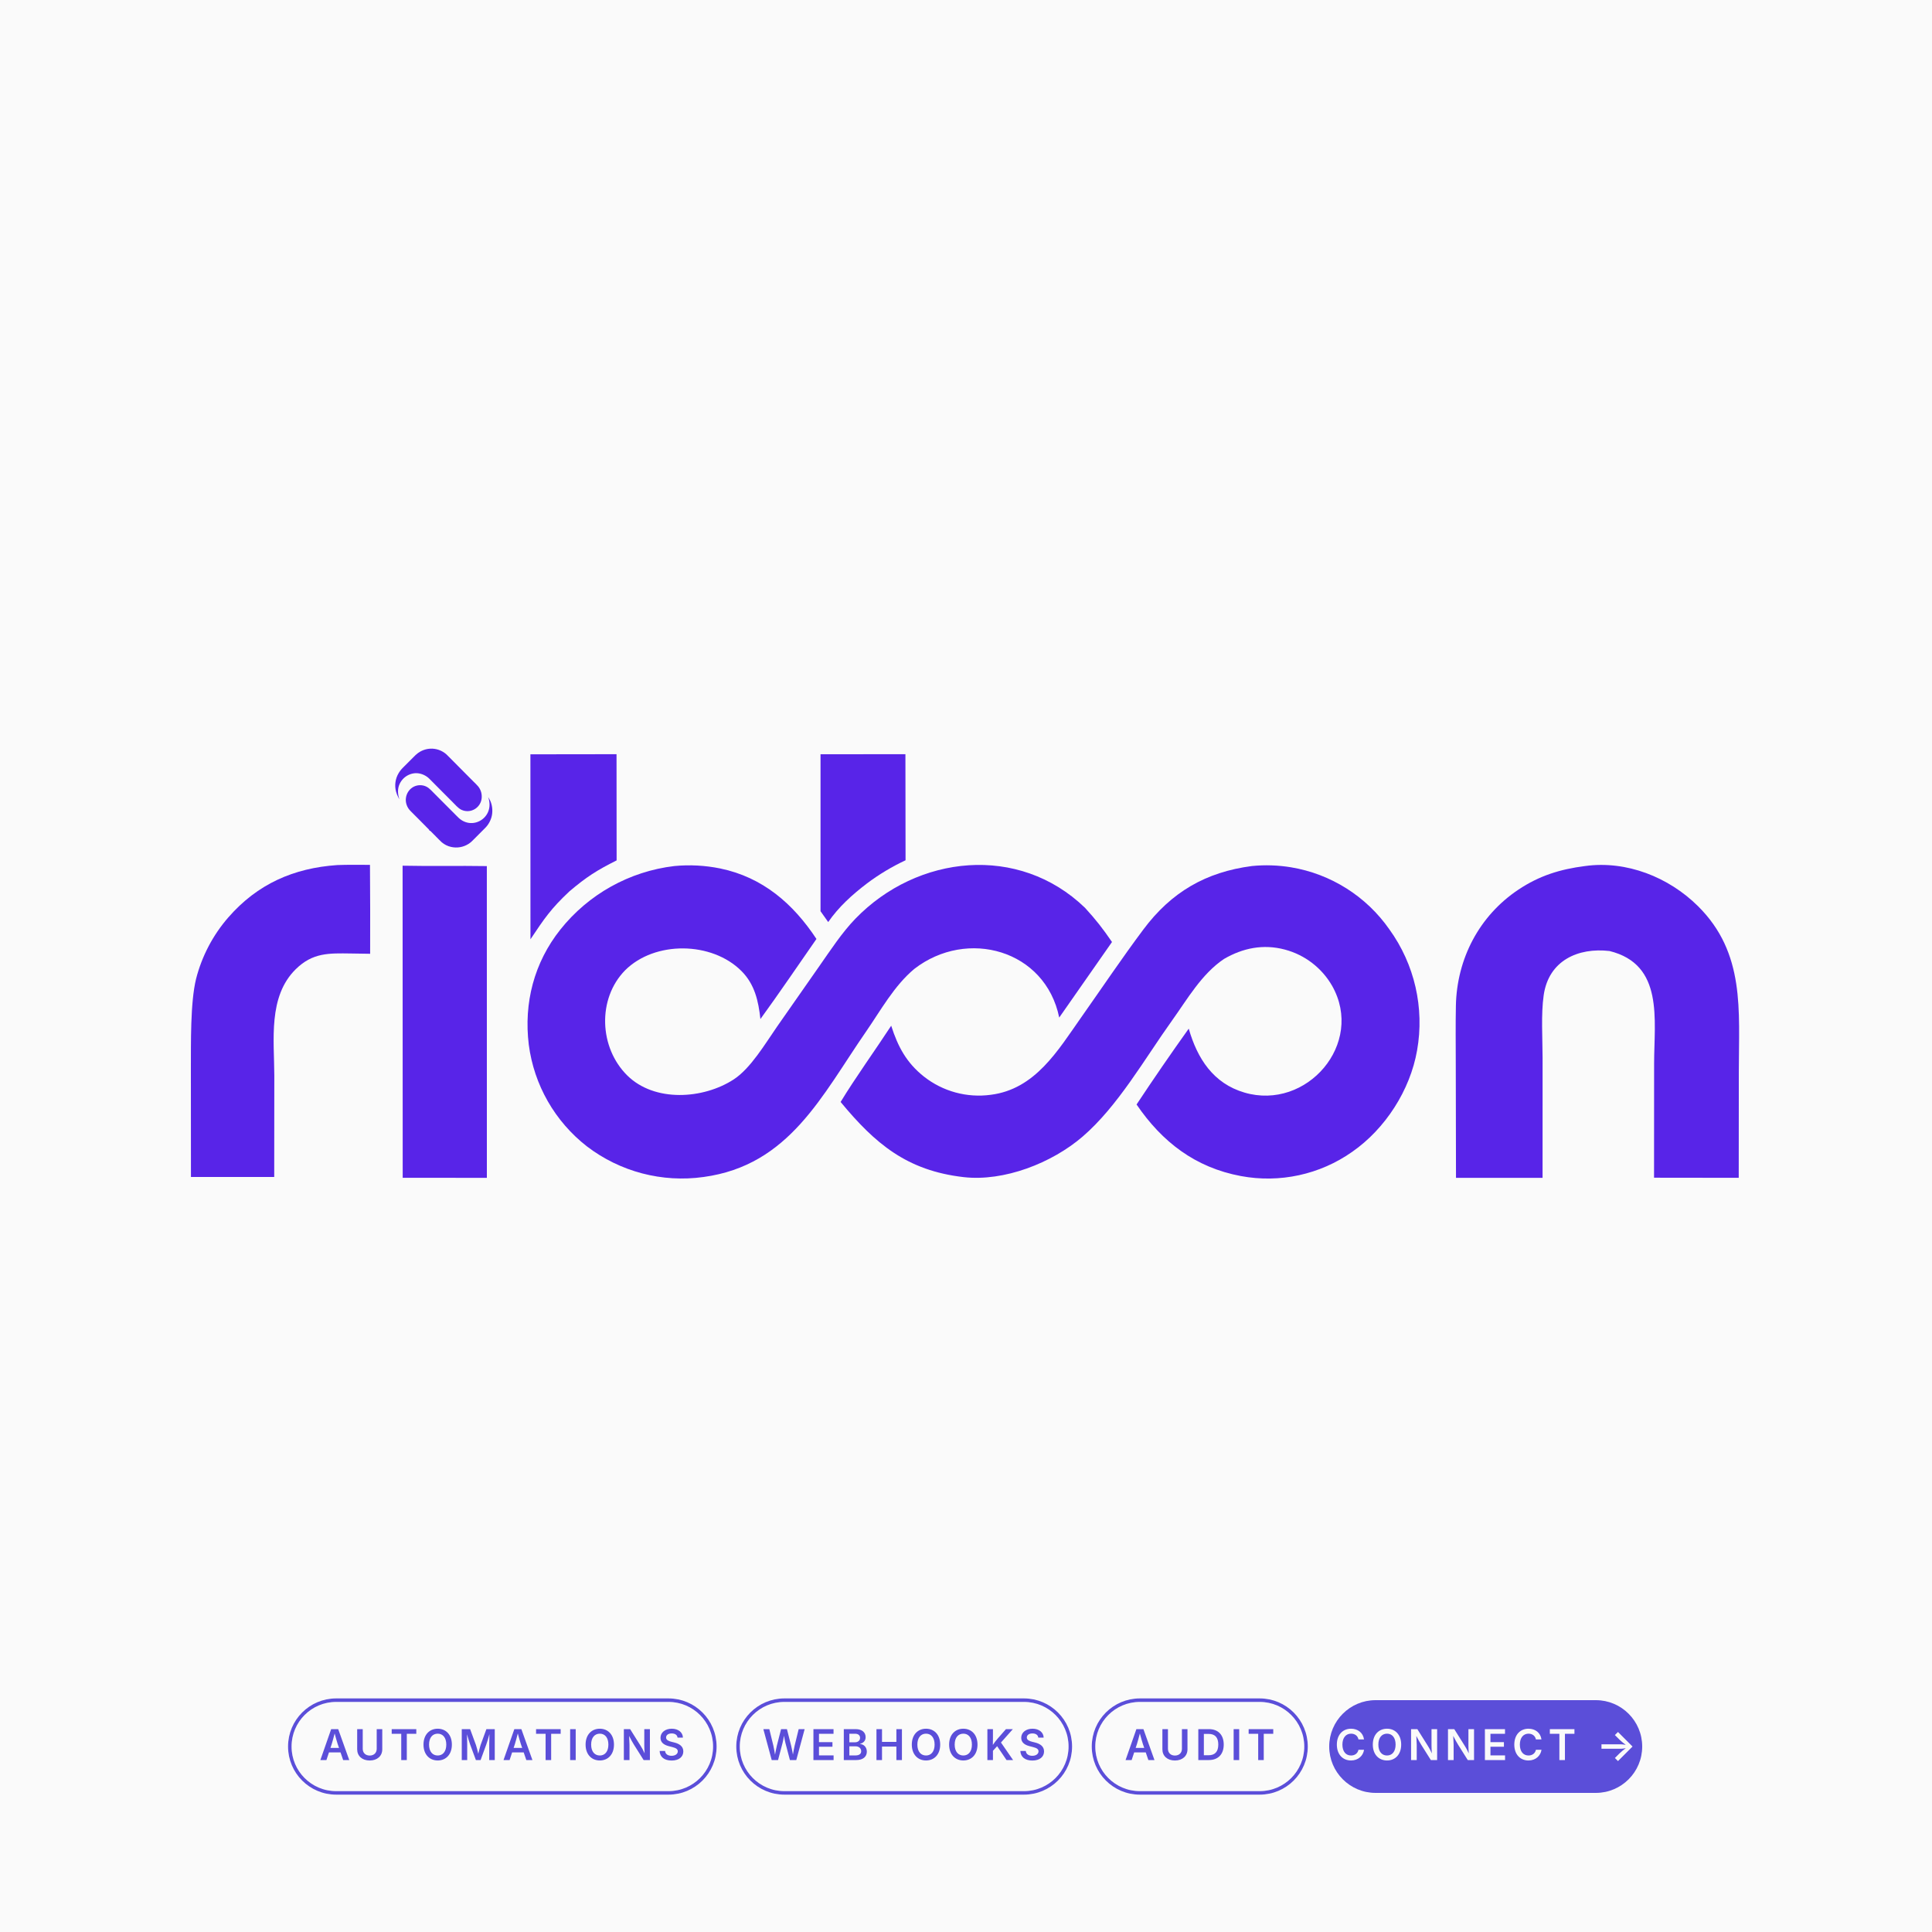
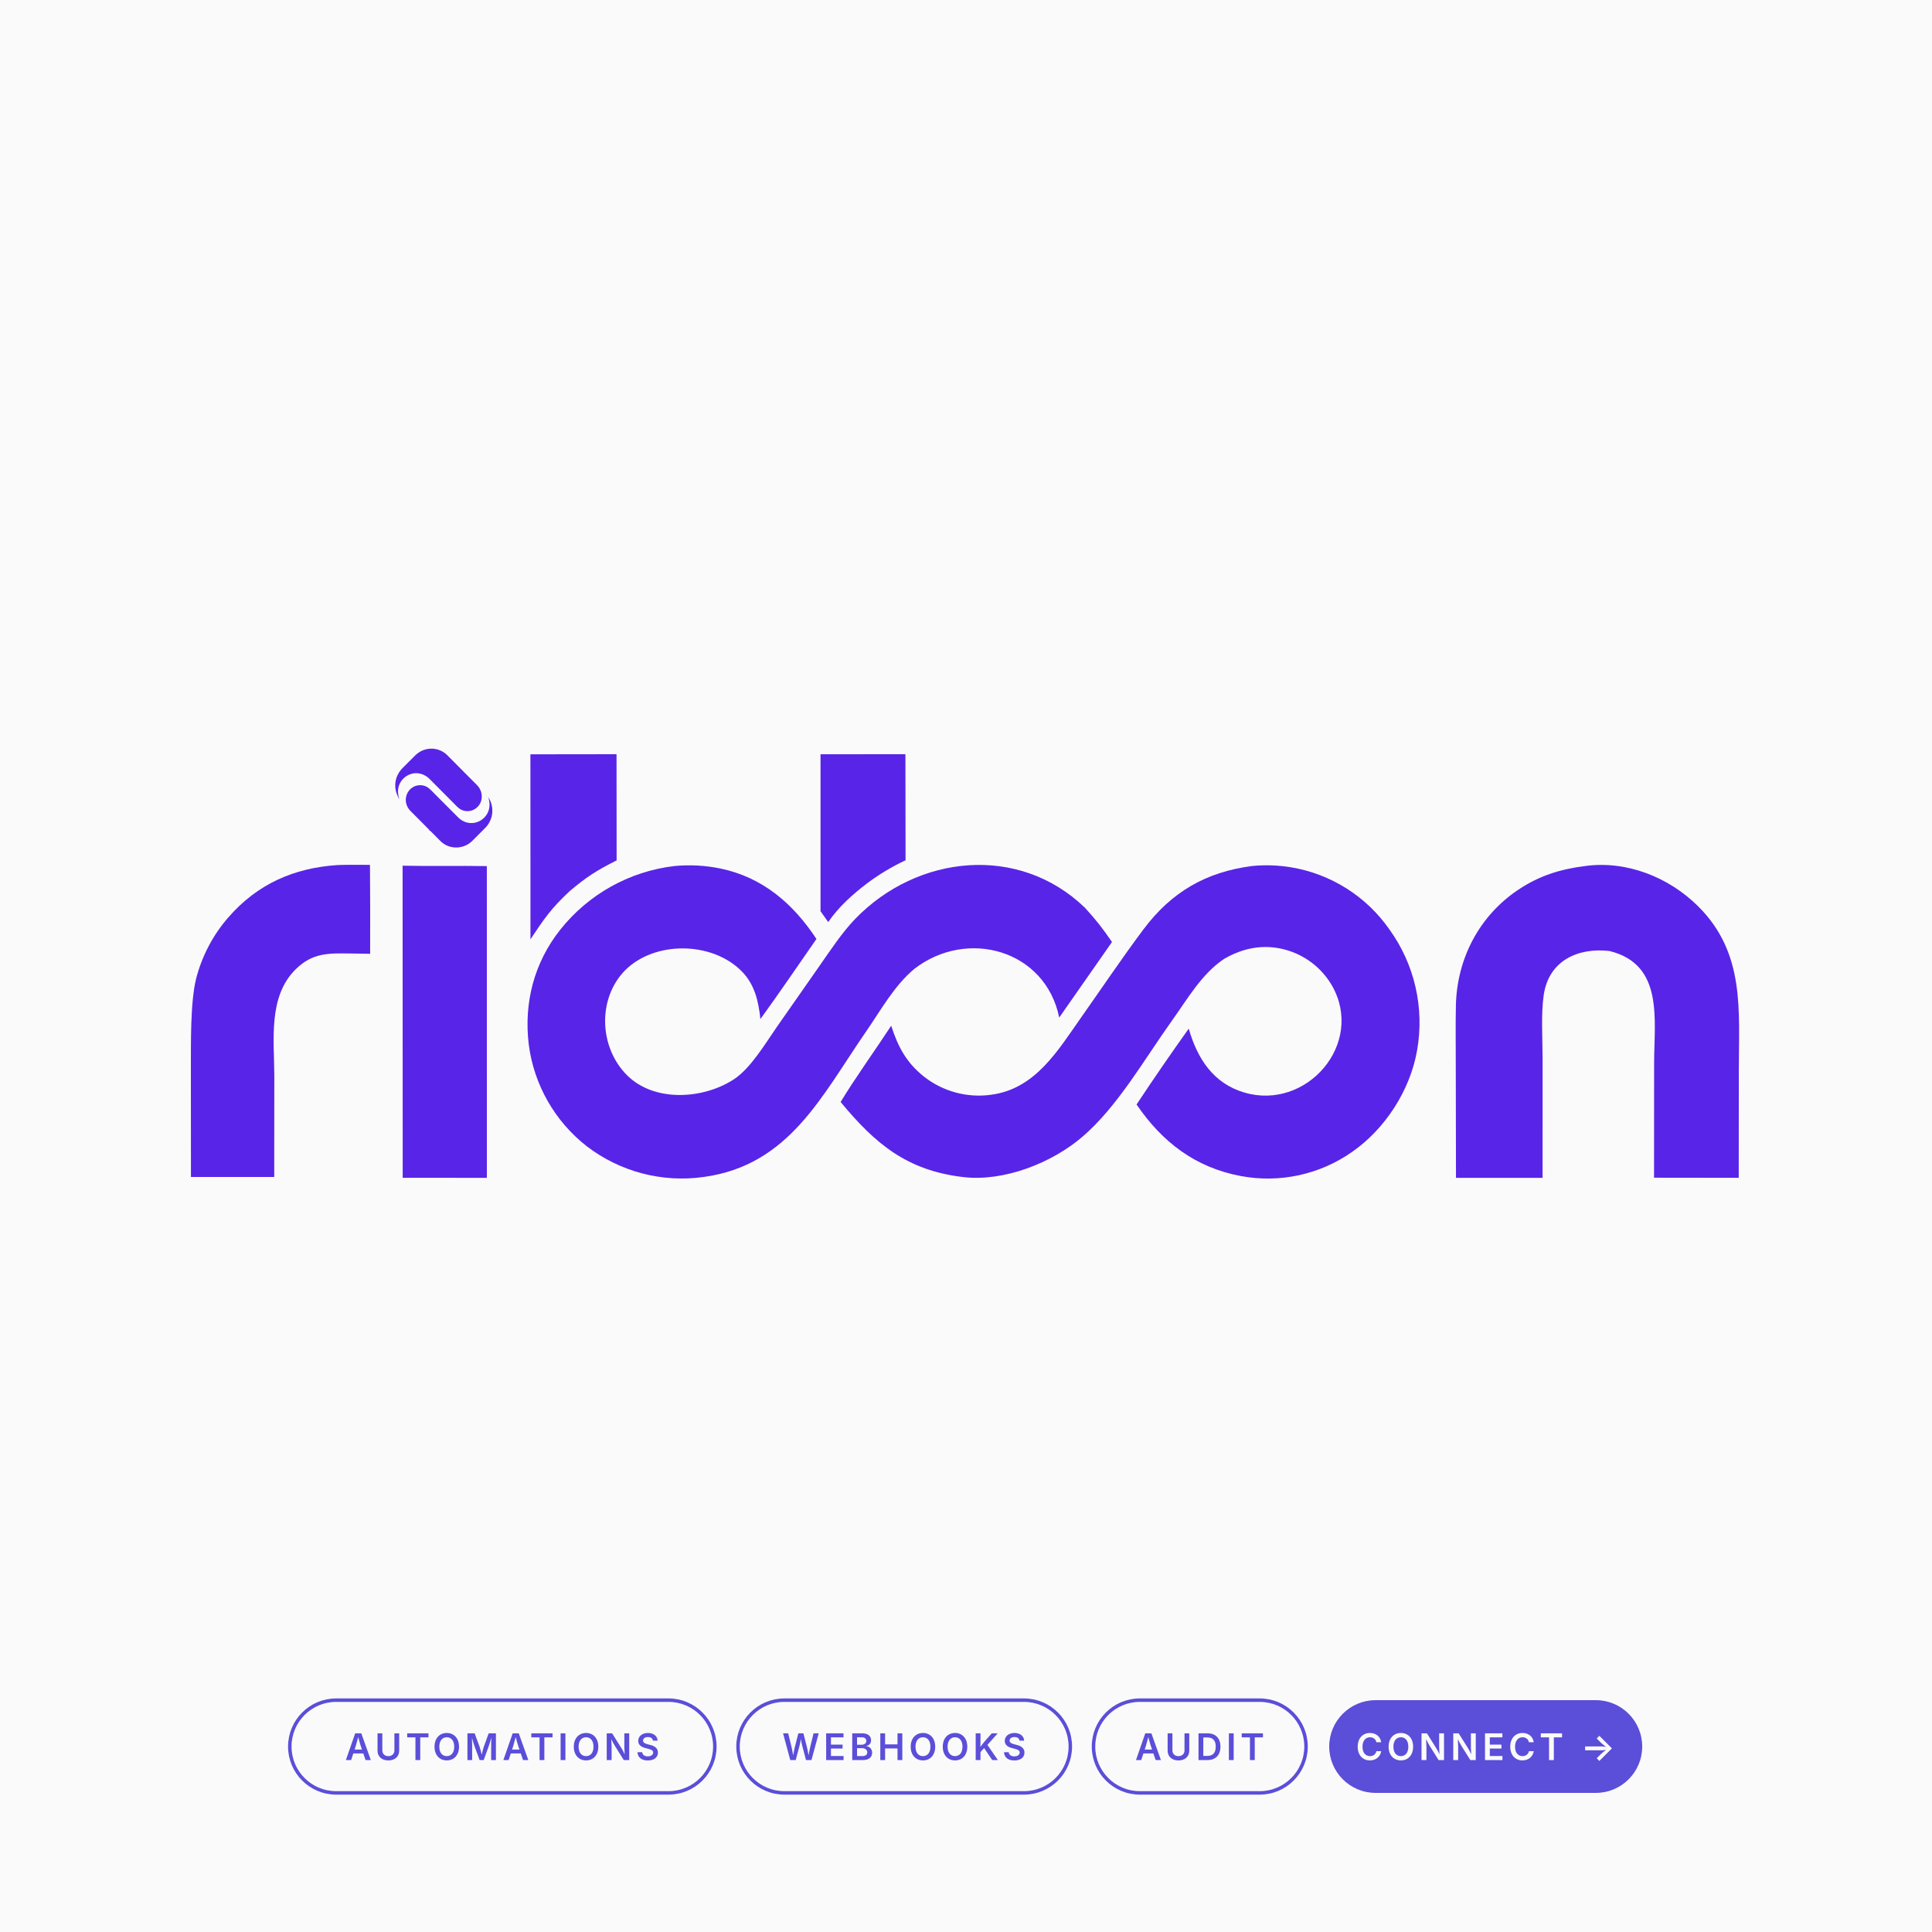
<svg xmlns="http://www.w3.org/2000/svg" viewBox="0 0 1000 1000" preserveAspectRatio="xMidYMid meet" role="img" aria-label="Ribbon — concept brand vignette with official wordmark">
  <rect width="1000" height="1000" fill="#FAFAFA" />
  <g transform="translate(-43.25,-42.19) scale(0.530)">
    <path d="M 410.949 924.431 C 421.272 924.01 432.524 924.227 442.92 924.225 C 443.131 953.173 443.184 982.123 443.08 1011.07 L 424.126 1010.78 C 402.891 1010.5 387.003 1009.85 370.499 1026.06 C 343.224 1052.84 349.386 1095.28 349.502 1130.19 L 349.405 1229.06 L 302.514 1229.06 L 268.085 1229.02 L 268.012 1123.45 C 268.116 1098.49 267.427 1058.59 273.092 1035.54 C 278.769 1013.34 289.563 992.778 304.611 975.499 C 333.047 942.909 368.354 927.359 410.949 924.431 z" fill="rgb(88,36,232)" />
    <path d="M 474.781 925.046 C 501.879 925.637 529.689 924.978 557.051 925.437 L 557.079 1229.89 L 474.88 1229.83 L 474.781 925.046 z" fill="rgb(88,36,232)" />
    <path d="M 599.605 816.267 L 683.713 816.154 L 683.796 919.872 C 664.373 929.607 654.385 935.997 637.696 950.112 C 619.671 967.004 613.182 976.64 599.655 996.913 L 599.605 816.267 z" fill="rgb(88,36,232)" />
    <path d="M 882.933 816.195 L 965.83 816.169 L 965.971 919.742 C 952.638 925.982 939.984 933.582 928.213 942.421 C 913.862 953.347 900.725 965.213 890.43 980.087 L 882.932 969.495 L 882.933 816.195 z" fill="rgb(88,36,232)" />
    <path d="M 824.219 1074.81 C 822.306 1057.19 818.635 1040.91 805.809 1028 C 776.878 998.884 721 998.227 692.014 1027.27 C 664.824 1055.05 666.676 1102.75 694.22 1129.93 C 720.878 1156.23 768.327 1153.13 798.126 1133.78 C 814.661 1123.04 828.905 1098.86 840.492 1082.19 L 881.88 1022.96 C 892.75 1007.46 903.911 990.288 917.084 976.713 C 977.582 914.369 1076.56 903.685 1141.23 966.178 C 1151.98 977.959 1158.68 986.519 1167.58 999.565 L 1116.04 1073.35 C 1102.51 1007.17 1026.09 985.951 974.569 1025.8 C 954.976 1042.06 941.676 1066.4 927.336 1087.13 C 884.347 1149.27 852.578 1217.68 768.671 1229.06 C 728.248 1234.73 687.24 1223.97 654.812 1199.18 C 623.538 1174.85 603.129 1139.17 598.02 1099.88 C 593.007 1059.13 603.163 1019.73 628.803 987.479 C 656.269 952.915 696.276 930.598 740.115 925.389 C 755.147 923.946 770.309 924.752 785.102 927.78 C 826.407 936.346 856.222 962.115 878.943 996.594 C 861.295 1021.94 842.233 1050.06 824.219 1074.81 z" fill="rgb(88,36,232)" />
    <path d="M 1304.25 925.363 C 1316.99 924.109 1329.85 924.53 1342.49 926.616 C 1381.33 933.086 1415.92 954.932 1438.46 987.22 C 1463.11 1021.32 1472.88 1063.96 1465.53 1105.39 C 1458.77 1144.24 1434.54 1181.94 1402.2 1204.46 C 1370.63 1226.71 1331.39 1235.25 1293.43 1228.13 C 1248.92 1219.81 1216.59 1194.92 1191.57 1158.25 C 1208.12 1133.26 1225.1 1108.57 1242.52 1084.18 C 1250.9 1113.33 1266.45 1137.66 1296.92 1146.61 C 1357.81 1164.49 1414.5 1098.84 1382.56 1042.37 C 1372.5 1024.85 1355.84 1012.08 1336.3 1006.94 C 1315.29 1001.37 1295.35 1005.41 1276.88 1016.16 C 1255 1030.92 1241.2 1055.35 1226.15 1076.35 C 1199.51 1113.53 1173.32 1160.03 1138.76 1189.72 C 1108.86 1215.41 1062.17 1233.72 1022.6 1229.17 C 967.202 1222.8 936.145 1196.43 902.548 1155.79 C 916.841 1132.23 936.397 1105.12 951.95 1081.32 C 958.48 1101.69 966.819 1117.46 983.931 1131 C 1002.37 1145.52 1025.92 1151.94 1049.18 1148.78 C 1092.62 1143.31 1114.69 1105.56 1137.58 1073.06 C 1157.74 1044.45 1177.22 1015.43 1198.17 987.396 C 1225.48 950.834 1259.12 931.263 1304.25 925.363 z" fill="rgb(88,36,232)" />
    <path d="M 1629.61 925.371 C 1670 919.817 1711.24 936.177 1739.87 964.55 C 1786.11 1010.37 1779.75 1066.26 1779.74 1125.83 L 1779.65 1229.86 L 1696.95 1229.76 L 1697.01 1118.22 C 1697.05 1075.26 1706.72 1021.51 1653.48 1008.37 C 1622.8 1004.79 1594.01 1017.62 1589.16 1051.59 C 1586.49 1070.28 1588.07 1093.82 1588.1 1113.01 L 1588.07 1229.87 L 1503.53 1229.9 L 1503.31 1118.45 C 1503.28 1099.54 1503.05 1080.53 1503.43 1061.74 C 1504.36 1015.96 1526.15 974.021 1564.42 948.469 C 1584.96 934.76 1605.22 928.489 1629.61 925.371 z" fill="rgb(88,36,232)" />
    <g transform="translate(592.25 781.81) scale(-0.0754 0.0754)">
      <path d="M 1608.24 1009.91 C 1624.7 943.75 1620.21 877.785 1584.61 818.308 C 1551.42 762.485 1497.02 722.492 1433.84 707.454 C 1373.6 692.502 1311.17 705.651 1258.18 737.023 C 1225.81 756.181 1207.25 777.592 1181.28 803.656 L 1117.39 868.081 L 909.829 1076.52 C 879.732 1106.71 840.534 1151.54 804.671 1171.14 C 764.842 1192.6 718.476 1198.55 674.517 1187.84 C 626.312 1176.03 584.831 1145.43 559.31 1102.87 C 531.649 1056.52 526.457 1001.61 539.767 949.799 C 547.271 921.677 560.61 895.449 578.916 872.82 C 593.089 855.071 623.88 826.012 640.974 808.965 L 742.825 706.644 L 895.714 552.426 L 950.991 496.744 C 981.116 466.421 998.496 446.495 1036.21 424.216 C 1103.11 384.655 1183.02 373.406 1258.24 392.963 C 1294.64 402.573 1328.95 418.855 1359.42 440.981 C 1381.02 456.604 1397.14 473.79 1415.8 492.415 L 1472.72 549.289 L 1533.53 610.143 C 1546.92 623.541 1562.36 638.394 1574.63 652.594 C 1587.63 667.666 1599.26 683.87 1609.38 701.012 C 1652.18 772.686 1664.29 858.586 1642.98 939.302 C 1635.86 966.564 1625.44 992.854 1611.95 1017.59 L 1599.33 1039.71 L 1608.24 1009.91 z" fill="rgb(88,36,232)" />
      <path d="M 441.752 1036.31 C 424.202 1101.13 429.516 1169.53 463.138 1228.38 C 494.775 1282.88 546.534 1322.78 607.284 1339.51 C 669.219 1356.11 731.065 1346.8 786.266 1314.64 C 820.949 1294.44 842.194 1270.37 870.065 1242.4 L 931.566 1180.8 L 1136.09 975.653 C 1166.84 944.763 1208.21 898.018 1244.69 878.411 C 1285.46 856.776 1332.86 851.268 1377.5 862.98 C 1478.87 889.353 1536.92 997.584 1509.84 1097.64 C 1503.18 1122.48 1491.91 1145.85 1476.62 1166.53 C 1462.89 1185.09 1433.75 1212.93 1416.54 1230.09 L 1328.92 1317.95 L 1279.36 1368.08 C 1276.82 1370.63 1263.53 1384.3 1261.31 1385.8 C 1260.21 1387.13 1259.12 1388.46 1258.04 1389.8 C 1250.81 1396.16 1220.93 1425.65 1215.51 1432.28 C 1215.33 1437.17 1207.5 1451.61 1201.18 1446.5 C 1176.28 1471.12 1151.49 1497.05 1126.4 1521.26 C 1125.88 1521.93 1125.14 1522.83 1124.68 1523.51 C 1121.26 1526.36 1117.95 1530.1 1114.7 1533.21 C 1092.97 1553.89 1072.75 1577.62 1050.03 1597.13 C 1015.65 1626.12 974.809 1646.42 930.943 1656.3 C 853.88 1674.11 772.896 1660.5 705.89 1618.47 C 692.507 1610.08 679.827 1600.61 667.974 1590.17 C 655.426 1579.08 642.159 1565.13 630.196 1553.14 L 566.664 1489.24 L 511.129 1433.64 C 487.156 1409.66 470.632 1394.66 451.174 1366.21 C 428.235 1332.78 411.85 1295.3 402.888 1255.76 C 386.701 1183.48 397.6 1093.99 437.326 1030.94 C 440.43 1024.31 445.363 1016.61 449.576 1010.55 C 446.984 1018.6 443.614 1028.2 441.752 1036.31 z" fill="rgb(88,36,232)" />
    </g>
  </g>
-   <g font-family="'Inter','Helvetica Neue',Arial,sans-serif" font-size="22" letter-spacing="2.4" font-weight="600" fill="#5B4ED9">
+   <g font-family="'Inter','Helvetica Neue',Arial,sans-serif" font-size="19" letter-spacing="2.0" font-weight="600" fill="#5B4ED9">
    <g transform="translate(150,880)">
      <rect width="220" height="48" rx="24" fill="none" stroke="#5B4ED9" stroke-width="1.8" />
      <text x="110" y="31" text-anchor="middle">AUTOMATIONS</text>
    </g>
    <g transform="translate(382,880)">
      <rect width="172" height="48" rx="24" fill="none" stroke="#5B4ED9" stroke-width="1.8" />
      <text x="86" y="31" text-anchor="middle">WEBHOOKS</text>
    </g>
    <g transform="translate(566,880)">
      <rect width="110" height="48" rx="24" fill="none" stroke="#5B4ED9" stroke-width="1.8" />
      <text x="55" y="31" text-anchor="middle">AUDIT</text>
    </g>
    <g transform="translate(688,880)">
      <rect width="162" height="48" rx="24" fill="#5B4ED9" />
      <text x="81" y="31" text-anchor="middle" fill="#FAFAFA">CONNECT →</text>
    </g>
  </g>
</svg>
